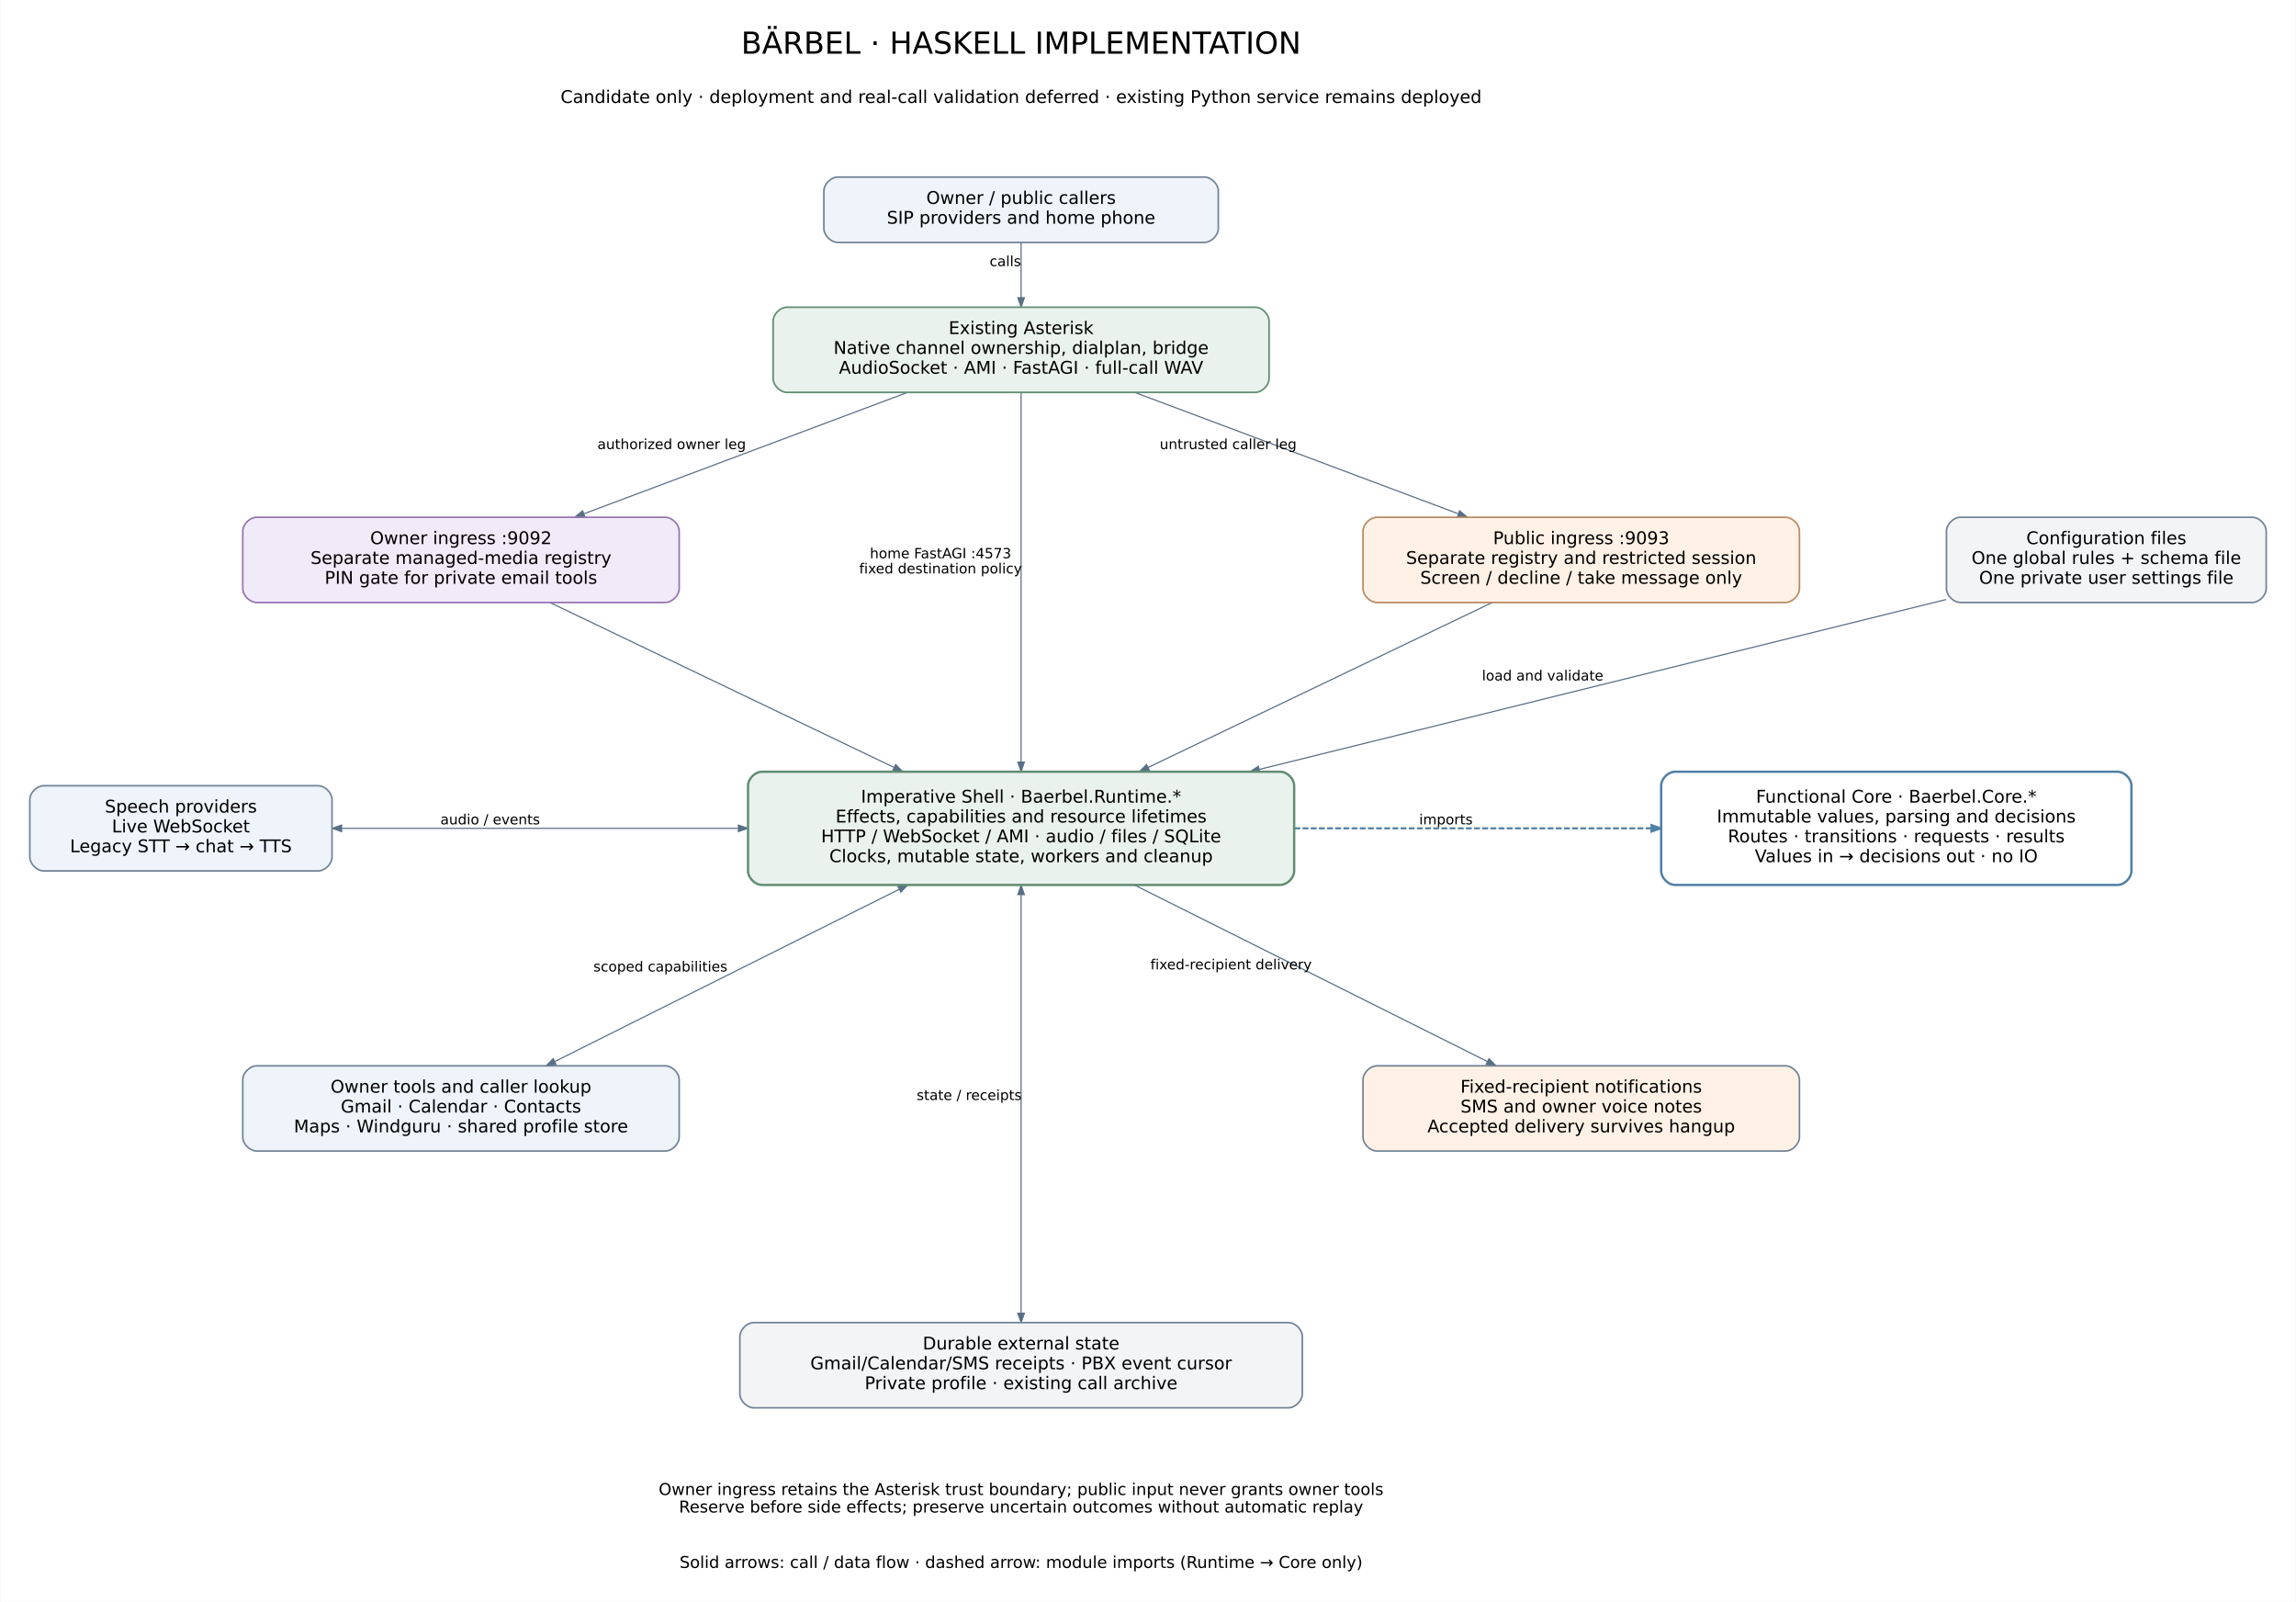
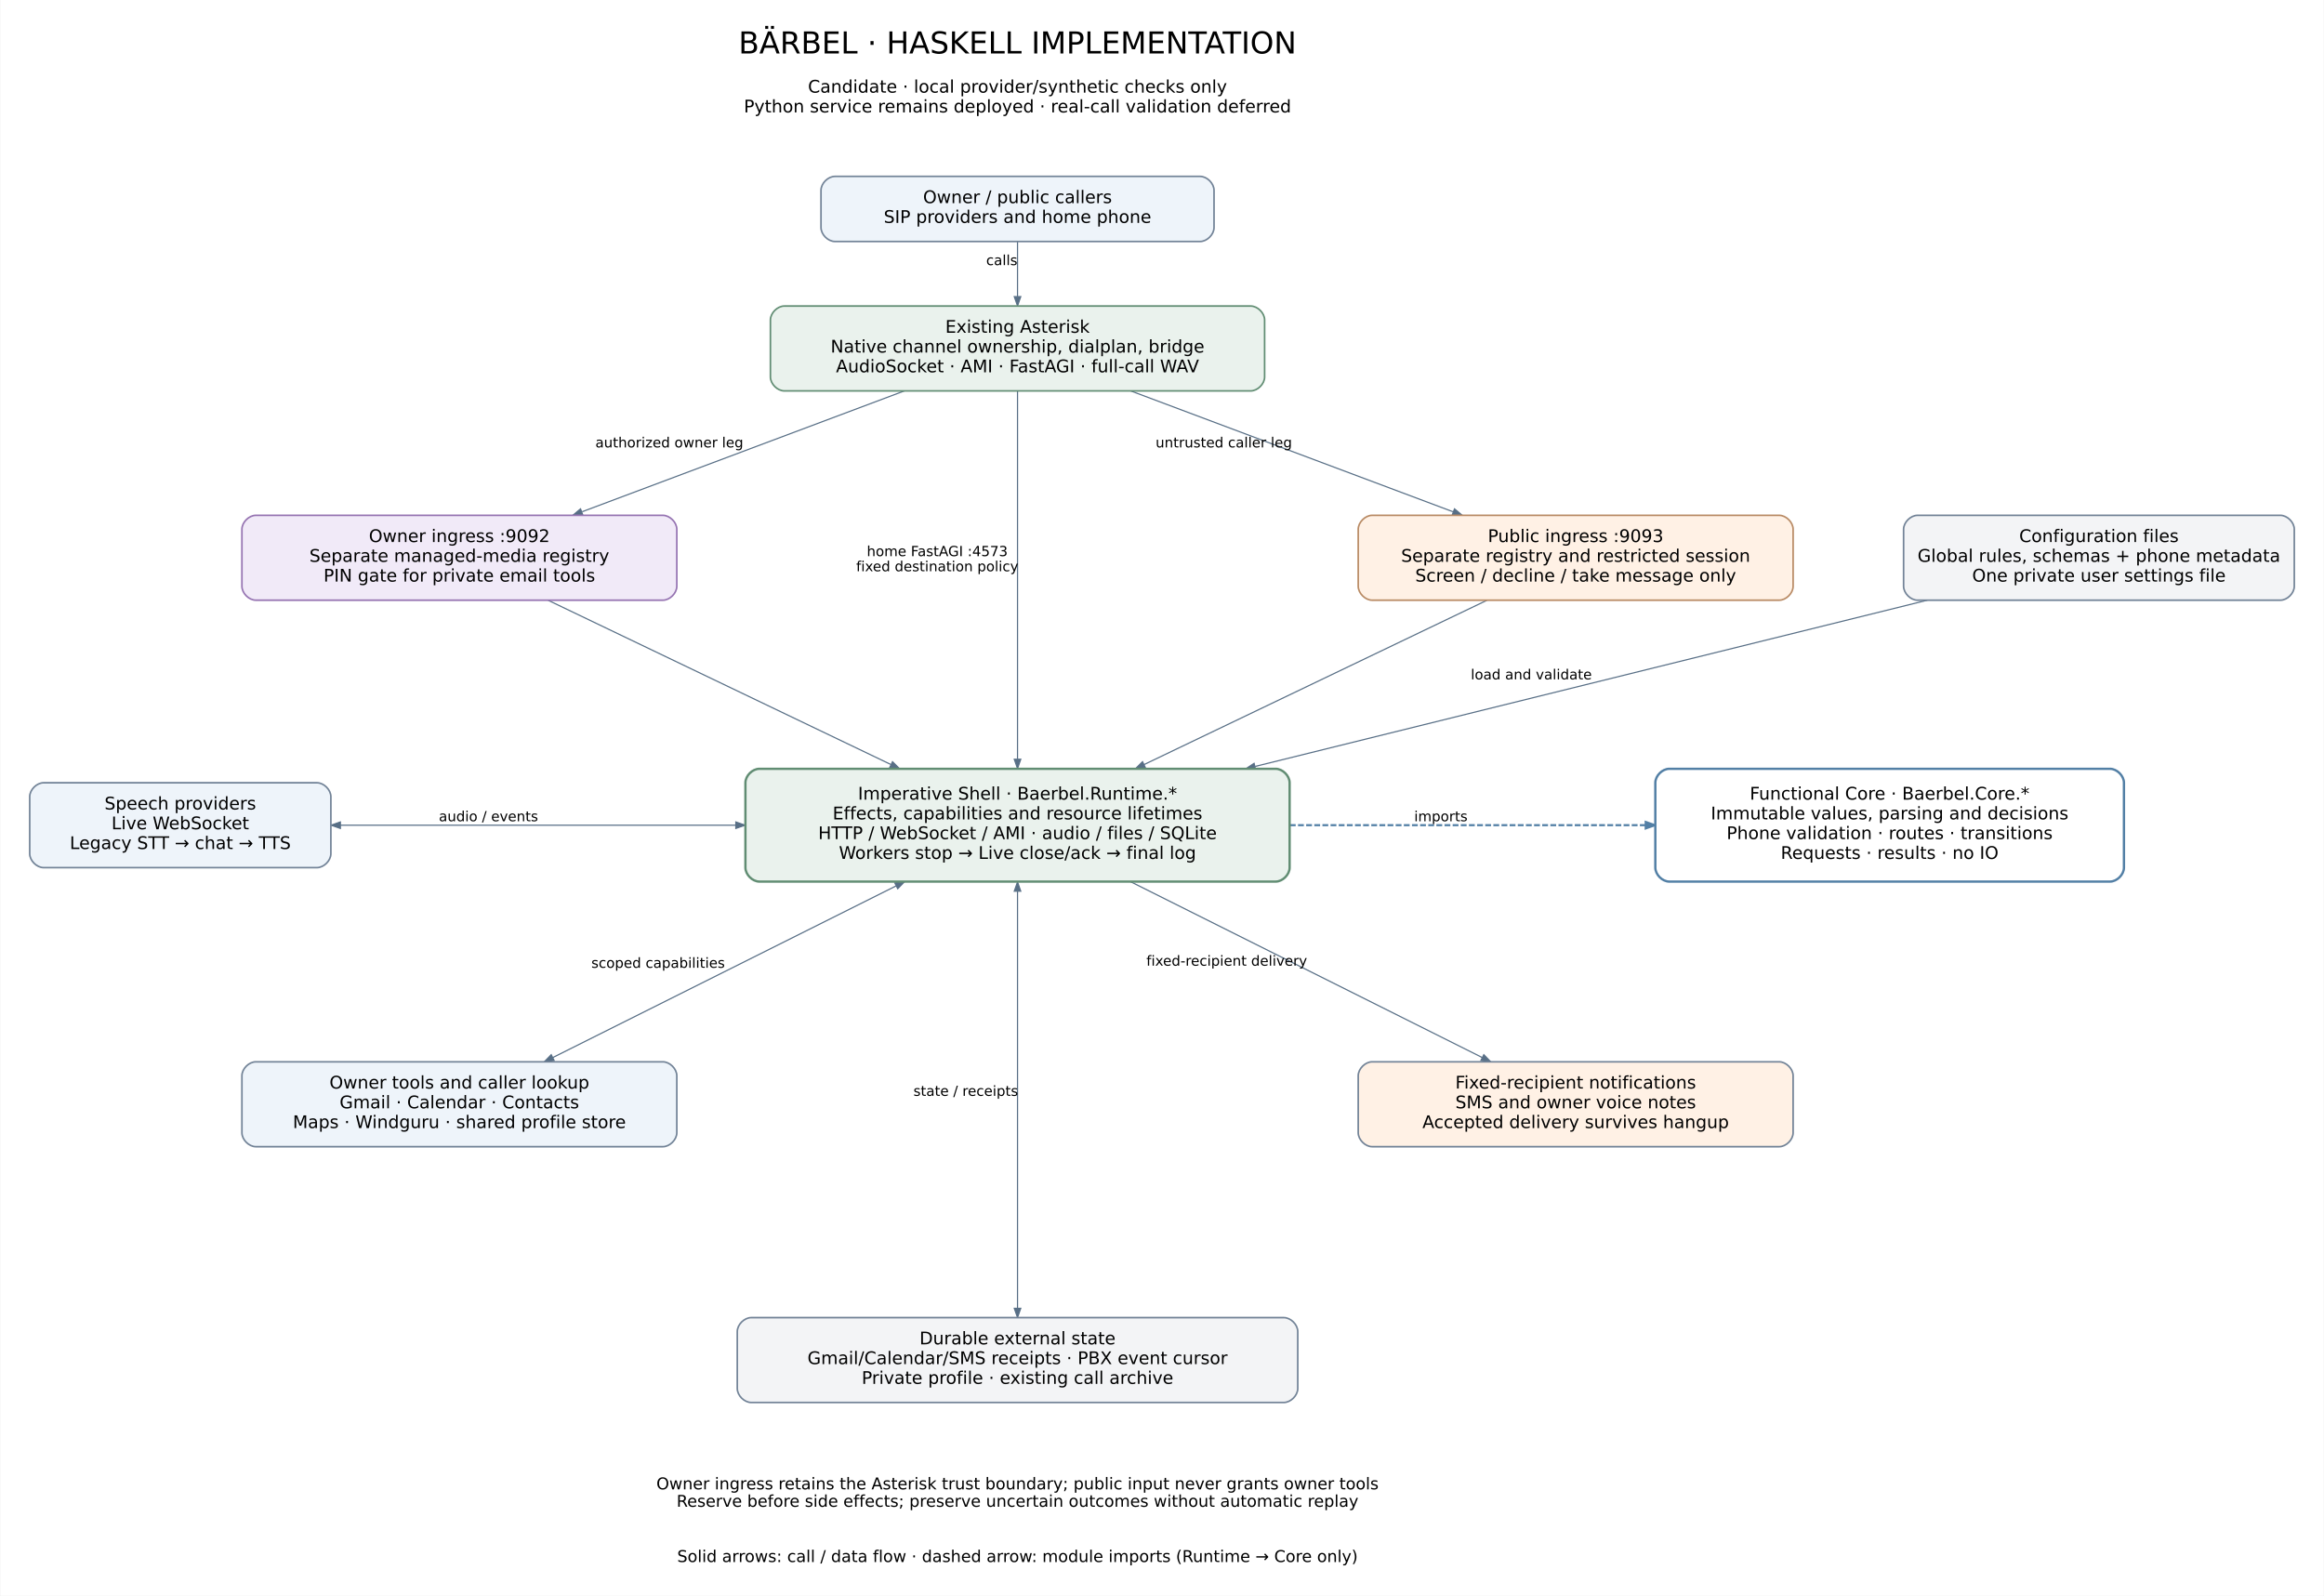
- <svg xmlns="http://www.w3.org/2000/svg" width="1967pt" height="1372pt" viewBox="0.00 0.00 1966.90 1372.40">
+ <svg xmlns="http://www.w3.org/2000/svg" width="1998pt" height="1372pt" viewBox="0.00 0.00 1997.90 1372.40">
  <g id="graph0" class="graph" transform="scale(1 1) rotate(0) translate(25.2 1347.2)">
-     <polygon fill="#ffffff" stroke="transparent" points="-25.2,25.2 -25.2,-1347.2 1941.7,-1347.2 1941.7,25.2 -25.2,25.2" />
+     <polygon fill="#ffffff" stroke="transparent" points="-25.2,25.2 -25.2,-1347.2 1972.7,-1347.2 1972.7,25.2 -25.2,25.2" />
    <g id="edge1" class="edge">
      <path fill="none" stroke="#586f86" d="M849.5,-1139.37C849.5,-1125.33 849.5,-1108.01 849.5,-1092.2" />
      <polygon fill="#586f86" stroke="#586f86" points="852.3,-1092.1 849.5,-1084.1 846.7,-1092.1 852.3,-1092.1" />
      <text text-anchor="middle" x="836" y="-1119.18" font-family="DejaVu Sans" font-size="12.00">calls</text>
    </g>
    <g id="edge2" class="edge">
      <path fill="none" stroke="#586f86" d="M752.08,-1010.97C671.64,-980.8 557.69,-938.07 475.09,-907.1" />
      <polygon fill="#586f86" stroke="#586f86" points="475.67,-904.32 467.2,-904.14 473.7,-909.57 475.67,-904.32" />
      <text text-anchor="middle" x="550.08" y="-962.43" font-family="DejaVu Sans" font-size="12.00">authorized owner leg</text>
    </g>
    <g id="edge3" class="edge">
      <path fill="none" stroke="#586f86" d="M946.92,-1010.97C1027.36,-980.8 1141.31,-938.07 1223.91,-907.1" />
      <polygon fill="#586f86" stroke="#586f86" points="1225.3,-909.57 1231.8,-904.14 1223.33,-904.32 1225.3,-909.57" />
      <text text-anchor="middle" x="1026.92" y="-962.43" font-family="DejaVu Sans" font-size="12.00">untrusted caller leg</text>
    </g>
    <g id="edge4" class="edge">
      <path fill="none" stroke="#586f86" d="M849.5,-1010.75C849.5,-938.97 849.5,-779.68 849.5,-694.24" />
      <polygon fill="#586f86" stroke="#586f86" points="852.3,-694.21 849.5,-686.21 846.7,-694.21 852.3,-694.21" />
      <text text-anchor="middle" x="780.5" y="-868.9" font-family="DejaVu Sans" font-size="12.00">home FastAGI :4573</text>
      <text text-anchor="middle" x="780.5" y="-855.9" font-family="DejaVu Sans" font-size="12.00">fixed destination policy</text>
    </g>
    <g id="edge5" class="edge">
      <path fill="none" stroke="#586f86" d="M445.82,-830.93C525.4,-792.8 650.84,-732.69 740.77,-689.6" />
      <polygon fill="#586f86" stroke="#586f86" points="741.99,-692.12 747.99,-686.14 739.57,-687.07 741.99,-692.12" />
    </g>
    <g id="edge6" class="edge">
      <path fill="none" stroke="#586f86" d="M1253.18,-830.93C1173.6,-792.8 1048.16,-732.69 958.23,-689.6" />
      <polygon fill="#586f86" stroke="#586f86" points="959.43,-687.07 951.01,-686.14 957.01,-692.12 959.43,-687.07" />
    </g>
    <g id="edge7" class="edge">
      <path fill="none" stroke="#527fa5" stroke-width="1.8" stroke-dasharray="5,2" d="M1083.72,-637.5C1181.55,-637.5 1294.33,-637.5 1389.44,-637.5" />
      <polygon fill="#527fa5" stroke="#527fa5" stroke-width="1.8" points="1389.71,-640.3 1397.71,-637.5 1389.71,-634.7 1389.71,-640.3" />
      <text text-anchor="middle" x="1213.58" y="-640.9" font-family="DejaVu Sans" font-size="12.00">imports</text>
    </g>
    <g id="edge8" class="edge">
      <path fill="none" stroke="#586f86" d="M606.89,-637.5C493.71,-637.5 363.14,-637.5 267.19,-637.5" />
      <polygon fill="#586f86" stroke="#586f86" points="607.24,-640.3 615.24,-637.5 607.24,-634.7 607.24,-640.3" />
      <polygon fill="#586f86" stroke="#586f86" points="267.18,-634.7 259.18,-637.5 267.18,-640.3 267.18,-634.7" />
      <text text-anchor="middle" x="394.54" y="-640.9" font-family="DejaVu Sans" font-size="12.00">audio / events</text>
    </g>
    <g id="edge9" class="edge">
      <path fill="none" stroke="#586f86" d="M745.03,-585.26C656.31,-540.9 530.84,-478.17 449.81,-437.66" />
      <polygon fill="#586f86" stroke="#586f86" points="743.96,-587.86 752.36,-588.93 746.46,-582.85 743.96,-587.86" />
      <polygon fill="#586f86" stroke="#586f86" points="451.01,-435.12 442.6,-434.05 448.5,-440.13 451.01,-435.12" />
      <text text-anchor="middle" x="540.42" y="-514.86" font-family="DejaVu Sans" font-size="12.00">scoped capabilities</text>
    </g>
    <g id="edge10" class="edge">
      <path fill="none" stroke="#586f86" d="M946.64,-588.93C1035.67,-544.41 1165.96,-479.27 1249.24,-437.63" />
      <polygon fill="#586f86" stroke="#586f86" points="1250.5,-440.13 1256.4,-434.05 1247.99,-435.12 1250.5,-440.13" />
      <text text-anchor="middle" x="1029.44" y="-516.68" font-family="DejaVu Sans" font-size="12.00">fixed-recipient delivery</text>
    </g>
    <g id="edge11" class="edge">
      <path fill="none" stroke="#586f86" d="M849.5,-580.58C849.5,-487.86 849.5,-306.14 849.5,-222.09" />
      <polygon fill="#586f86" stroke="#586f86" points="846.7,-580.71 849.5,-588.71 852.3,-580.71 846.7,-580.71" />
      <polygon fill="#586f86" stroke="#586f86" points="852.3,-222.03 849.5,-214.03 846.7,-222.03 852.3,-222.03" />
      <text text-anchor="middle" x="805" y="-404.73" font-family="DejaVu Sans" font-size="12.00">state / receipts</text>
    </g>
    <g id="edge12" class="edge">
-       <path fill="none" stroke="#586f86" d="M1642.28,-833.56C1486.94,-795.15 1232.32,-732.18 1053.65,-687.99" />
-       <polygon fill="#586f86" stroke="#586f86" points="1054.17,-685.23 1045.73,-686.03 1052.83,-690.67 1054.17,-685.23" />
-       <text text-anchor="middle" x="1296.46" y="-764.18" font-family="DejaVu Sans" font-size="12.00">load and validate</text>
+       <path fill="none" stroke="#586f86" d="M1631.88,-830.99C1475.84,-792.4 1228.59,-731.25 1053.86,-688.04" />
+       <polygon fill="#586f86" stroke="#586f86" points="1054.3,-685.26 1045.86,-686.06 1052.95,-690.7 1054.3,-685.26" />
+       <text text-anchor="middle" x="1291.37" y="-762.92" font-family="DejaVu Sans" font-size="12.00">load and validate</text>
    </g>
    <g id="node1" class="node">
      <text text-anchor="middle" x="849.5" y="-1301.2" font-family="DejaVu Sans" font-size="26.00">BÄRBEL · HASKELL IMPLEMENTATION</text>
    </g>
    <g id="node2" class="node">
-       <text text-anchor="middle" x="849.5" y="-1259" font-family="DejaVu Sans" font-size="15.00">Candidate only · deployment and real-call validation deferred · existing Python service remains deployed</text>
+       <text text-anchor="middle" x="849.5" y="-1267.5" font-family="DejaVu Sans" font-size="15.00">Candidate · local provider/synthetic checks only</text>
+       <text text-anchor="middle" x="849.5" y="-1250.5" font-family="DejaVu Sans" font-size="15.00">Python service remains deployed · real-call validation deferred</text>
    </g>
    <g id="node3" class="node">
      <path fill="#eef4fa" stroke="#728397" stroke-width="1.4" d="M1006.5,-1195.5C1006.5,-1195.5 692.5,-1195.5 692.5,-1195.5 686.5,-1195.5 680.5,-1189.5 680.5,-1183.5 680.5,-1183.5 680.5,-1151.5 680.5,-1151.5 680.5,-1145.5 686.5,-1139.5 692.5,-1139.5 692.5,-1139.5 1006.5,-1139.5 1006.5,-1139.5 1012.5,-1139.5 1018.5,-1145.5 1018.5,-1151.5 1018.5,-1151.5 1018.5,-1183.5 1018.5,-1183.5 1018.5,-1189.5 1012.5,-1195.5 1006.5,-1195.5" />
      <text text-anchor="middle" x="849.5" y="-1172.5" font-family="DejaVu Sans" font-size="15.00">Owner / public callers</text>
      <text text-anchor="middle" x="849.5" y="-1155.5" font-family="DejaVu Sans" font-size="15.00">SIP providers and home phone</text>
    </g>
    <g id="node4" class="node">
      <path fill="#eaf2ed" stroke="#618d73" stroke-width="1.4" d="M1050,-1084C1050,-1084 649,-1084 649,-1084 643,-1084 637,-1078 637,-1072 637,-1072 637,-1023 637,-1023 637,-1017 643,-1011 649,-1011 649,-1011 1050,-1011 1050,-1011 1056,-1011 1062,-1017 1062,-1023 1062,-1023 1062,-1072 1062,-1072 1062,-1078 1056,-1084 1050,-1084" />
      <text text-anchor="middle" x="849.5" y="-1061" font-family="DejaVu Sans" font-size="15.00">Existing Asterisk</text>
      <text text-anchor="middle" x="849.5" y="-1044" font-family="DejaVu Sans" font-size="15.00">Native channel ownership, dialplan, bridge</text>
      <text text-anchor="middle" x="849.5" y="-1027" font-family="DejaVu Sans" font-size="15.00">AudioSocket · AMI · FastAGI · full-call WAV</text>
    </g>
    <g id="node5" class="node">
      <path fill="#f1eaf8" stroke="#9674b2" stroke-width="1.4" d="M544.5,-904C544.5,-904 194.5,-904 194.5,-904 188.5,-904 182.5,-898 182.5,-892 182.5,-892 182.5,-843 182.5,-843 182.5,-837 188.5,-831 194.5,-831 194.5,-831 544.5,-831 544.5,-831 550.5,-831 556.5,-837 556.5,-843 556.5,-843 556.5,-892 556.5,-892 556.5,-898 550.5,-904 544.5,-904" />
      <text text-anchor="middle" x="369.5" y="-881" font-family="DejaVu Sans" font-size="15.00">Owner ingress :9092</text>
      <text text-anchor="middle" x="369.5" y="-864" font-family="DejaVu Sans" font-size="15.00">Separate managed-media registry</text>
      <text text-anchor="middle" x="369.5" y="-847" font-family="DejaVu Sans" font-size="15.00">PIN gate for private email tools</text>
    </g>
    <g id="node6" class="node">
      <path fill="#fff1e5" stroke="#b98b65" stroke-width="1.4" d="M1504.5,-904C1504.5,-904 1154.5,-904 1154.5,-904 1148.5,-904 1142.5,-898 1142.5,-892 1142.5,-892 1142.5,-843 1142.5,-843 1142.5,-837 1148.5,-831 1154.5,-831 1154.5,-831 1504.5,-831 1504.5,-831 1510.5,-831 1516.5,-837 1516.5,-843 1516.5,-843 1516.5,-892 1516.5,-892 1516.5,-898 1510.5,-904 1504.5,-904" />
      <text text-anchor="middle" x="1329.5" y="-881" font-family="DejaVu Sans" font-size="15.00">Public ingress :9093</text>
      <text text-anchor="middle" x="1329.5" y="-864" font-family="DejaVu Sans" font-size="15.00">Separate registry and restricted session</text>
      <text text-anchor="middle" x="1329.5" y="-847" font-family="DejaVu Sans" font-size="15.00">Screen / decline / take message only</text>
    </g>
    <g id="node7" class="node">
      <path fill="#eaf2ed" stroke="#618d73" stroke-width="2" d="M1071.5,-686C1071.5,-686 627.5,-686 627.5,-686 621.5,-686 615.5,-680 615.5,-674 615.5,-674 615.5,-601 615.5,-601 615.5,-595 621.5,-589 627.5,-589 627.5,-589 1071.5,-589 1071.5,-589 1077.5,-589 1083.5,-595 1083.5,-601 1083.5,-601 1083.5,-674 1083.5,-674 1083.5,-680 1077.5,-686 1071.5,-686" />
      <text text-anchor="middle" x="849.5" y="-659.5" font-family="DejaVu Sans" font-size="15.00">Imperative Shell · Baerbel.Runtime.*</text>
      <text text-anchor="middle" x="849.5" y="-642.5" font-family="DejaVu Sans" font-size="15.00">Effects, capabilities and resource lifetimes</text>
      <text text-anchor="middle" x="849.5" y="-625.5" font-family="DejaVu Sans" font-size="15.00">HTTP / WebSocket / AMI · audio / files / SQLite</text>
-       <text text-anchor="middle" x="849.5" y="-608.5" font-family="DejaVu Sans" font-size="15.00">Clocks, mutable state, workers and cleanup</text>
+       <text text-anchor="middle" x="849.5" y="-608.5" font-family="DejaVu Sans" font-size="15.00">Workers stop → Live close/ack → final log</text>
    </g>
    <g id="node8" class="node">
      <path fill="#ffffff" stroke="#527fa5" stroke-width="2" d="M1789,-686C1789,-686 1410,-686 1410,-686 1404,-686 1398,-680 1398,-674 1398,-674 1398,-601 1398,-601 1398,-595 1404,-589 1410,-589 1410,-589 1789,-589 1789,-589 1795,-589 1801,-595 1801,-601 1801,-601 1801,-674 1801,-674 1801,-680 1795,-686 1789,-686" />
      <text text-anchor="middle" x="1599.5" y="-659.5" font-family="DejaVu Sans" font-size="15.00">Functional Core · Baerbel.Core.*</text>
      <text text-anchor="middle" x="1599.5" y="-642.5" font-family="DejaVu Sans" font-size="15.00">Immutable values, parsing and decisions</text>
-       <text text-anchor="middle" x="1599.5" y="-625.5" font-family="DejaVu Sans" font-size="15.00">Routes · transitions · requests · results</text>
-       <text text-anchor="middle" x="1599.5" y="-608.5" font-family="DejaVu Sans" font-size="15.00">Values in → decisions out · no IO</text>
+       <text text-anchor="middle" x="1599.5" y="-625.5" font-family="DejaVu Sans" font-size="15.00">Phone validation · routes · transitions</text>
+       <text text-anchor="middle" x="1599.5" y="-608.5" font-family="DejaVu Sans" font-size="15.00">Requests · results · no IO</text>
    </g>
    <g id="node9" class="node">
      <path fill="#eef4fa" stroke="#728397" stroke-width="1.4" d="M247,-674C247,-674 12,-674 12,-674 6,-674 0,-668 0,-662 0,-662 0,-613 0,-613 0,-607 6,-601 12,-601 12,-601 247,-601 247,-601 253,-601 259,-607 259,-613 259,-613 259,-662 259,-662 259,-668 253,-674 247,-674" />
      <text text-anchor="middle" x="129.5" y="-651" font-family="DejaVu Sans" font-size="15.00">Speech providers</text>
      <text text-anchor="middle" x="129.5" y="-634" font-family="DejaVu Sans" font-size="15.00">Live WebSocket</text>
      <text text-anchor="middle" x="129.5" y="-617" font-family="DejaVu Sans" font-size="15.00">Legacy STT → chat → TTS</text>
    </g>
    <g id="node10" class="node">
      <path fill="#eef4fa" stroke="#728397" stroke-width="1.4" d="M544.5,-434C544.5,-434 194.5,-434 194.5,-434 188.5,-434 182.5,-428 182.5,-422 182.5,-422 182.5,-373 182.5,-373 182.5,-367 188.5,-361 194.5,-361 194.5,-361 544.5,-361 544.5,-361 550.5,-361 556.5,-367 556.5,-373 556.5,-373 556.5,-422 556.5,-422 556.5,-428 550.5,-434 544.5,-434" />
      <text text-anchor="middle" x="369.5" y="-411" font-family="DejaVu Sans" font-size="15.00">Owner tools and caller lookup</text>
      <text text-anchor="middle" x="369.5" y="-394" font-family="DejaVu Sans" font-size="15.00">Gmail · Calendar · Contacts</text>
      <text text-anchor="middle" x="369.5" y="-377" font-family="DejaVu Sans" font-size="15.00">Maps · Windguru · shared profile store</text>
    </g>
    <g id="node11" class="node">
      <path fill="#fff1e5" stroke="#728397" stroke-width="1.4" d="M1504.5,-434C1504.5,-434 1154.5,-434 1154.5,-434 1148.5,-434 1142.5,-428 1142.5,-422 1142.5,-422 1142.5,-373 1142.5,-373 1142.5,-367 1148.5,-361 1154.5,-361 1154.5,-361 1504.5,-361 1504.5,-361 1510.5,-361 1516.5,-367 1516.5,-373 1516.5,-373 1516.5,-422 1516.5,-422 1516.5,-428 1510.5,-434 1504.5,-434" />
      <text text-anchor="middle" x="1329.5" y="-411" font-family="DejaVu Sans" font-size="15.00">Fixed-recipient notifications</text>
      <text text-anchor="middle" x="1329.5" y="-394" font-family="DejaVu Sans" font-size="15.00">SMS and owner voice notes</text>
      <text text-anchor="middle" x="1329.5" y="-377" font-family="DejaVu Sans" font-size="15.00">Accepted delivery survives hangup</text>
    </g>
    <g id="node12" class="node">
      <path fill="#f3f4f6" stroke="#728397" stroke-width="1.4" d="M1078.5,-214C1078.5,-214 620.5,-214 620.5,-214 614.5,-214 608.5,-208 608.5,-202 608.5,-202 608.5,-153 608.5,-153 608.5,-147 614.5,-141 620.5,-141 620.5,-141 1078.5,-141 1078.5,-141 1084.5,-141 1090.5,-147 1090.5,-153 1090.5,-153 1090.5,-202 1090.5,-202 1090.5,-208 1084.5,-214 1078.5,-214" />
      <text text-anchor="middle" x="849.5" y="-191" font-family="DejaVu Sans" font-size="15.00">Durable external state</text>
      <text text-anchor="middle" x="849.5" y="-174" font-family="DejaVu Sans" font-size="15.00">Gmail/Calendar/SMS receipts · PBX event cursor</text>
      <text text-anchor="middle" x="849.5" y="-157" font-family="DejaVu Sans" font-size="15.00">Private profile · existing call archive</text>
    </g>
    <g id="node13" class="node">
-       <path fill="#f3f4f6" stroke="#728397" stroke-width="1.4" d="M1904.5,-904C1904.5,-904 1654.5,-904 1654.5,-904 1648.5,-904 1642.5,-898 1642.5,-892 1642.5,-892 1642.5,-843 1642.5,-843 1642.5,-837 1648.5,-831 1654.5,-831 1654.5,-831 1904.5,-831 1904.5,-831 1910.5,-831 1916.5,-837 1916.5,-843 1916.5,-843 1916.5,-892 1916.5,-892 1916.5,-898 1910.5,-904 1904.5,-904" />
+       <path fill="#f3f4f6" stroke="#728397" stroke-width="1.4" d="M1935.5,-904C1935.5,-904 1623.5,-904 1623.5,-904 1617.5,-904 1611.5,-898 1611.5,-892 1611.5,-892 1611.5,-843 1611.5,-843 1611.5,-837 1617.5,-831 1623.5,-831 1623.5,-831 1935.5,-831 1935.5,-831 1941.5,-831 1947.5,-837 1947.5,-843 1947.5,-843 1947.5,-892 1947.5,-892 1947.5,-898 1941.5,-904 1935.5,-904" />
      <text text-anchor="middle" x="1779.5" y="-881" font-family="DejaVu Sans" font-size="15.00">Configuration files</text>
-       <text text-anchor="middle" x="1779.5" y="-864" font-family="DejaVu Sans" font-size="15.00">One global rules + schema file</text>
+       <text text-anchor="middle" x="1779.5" y="-864" font-family="DejaVu Sans" font-size="15.00">Global rules, schemas + phone metadata</text>
      <text text-anchor="middle" x="1779.5" y="-847" font-family="DejaVu Sans" font-size="15.00">One private user settings file</text>
    </g>
    <g id="node14" class="node">
      <text text-anchor="middle" x="849.5" y="-66.3" font-family="DejaVu Sans" font-size="14.00">Owner ingress retains the Asterisk trust boundary; public input never grants owner tools</text>
      <text text-anchor="middle" x="849.5" y="-51.3" font-family="DejaVu Sans" font-size="14.00">Reserve before side effects; preserve uncertain outcomes without automatic replay</text>
    </g>
    <g id="node15" class="node">
      <text text-anchor="middle" x="849.5" y="-3.8" font-family="DejaVu Sans" font-size="14.00">Solid arrows: call / data flow · dashed arrow: module imports (Runtime → Core only)</text>
    </g>
  </g>
</svg>
